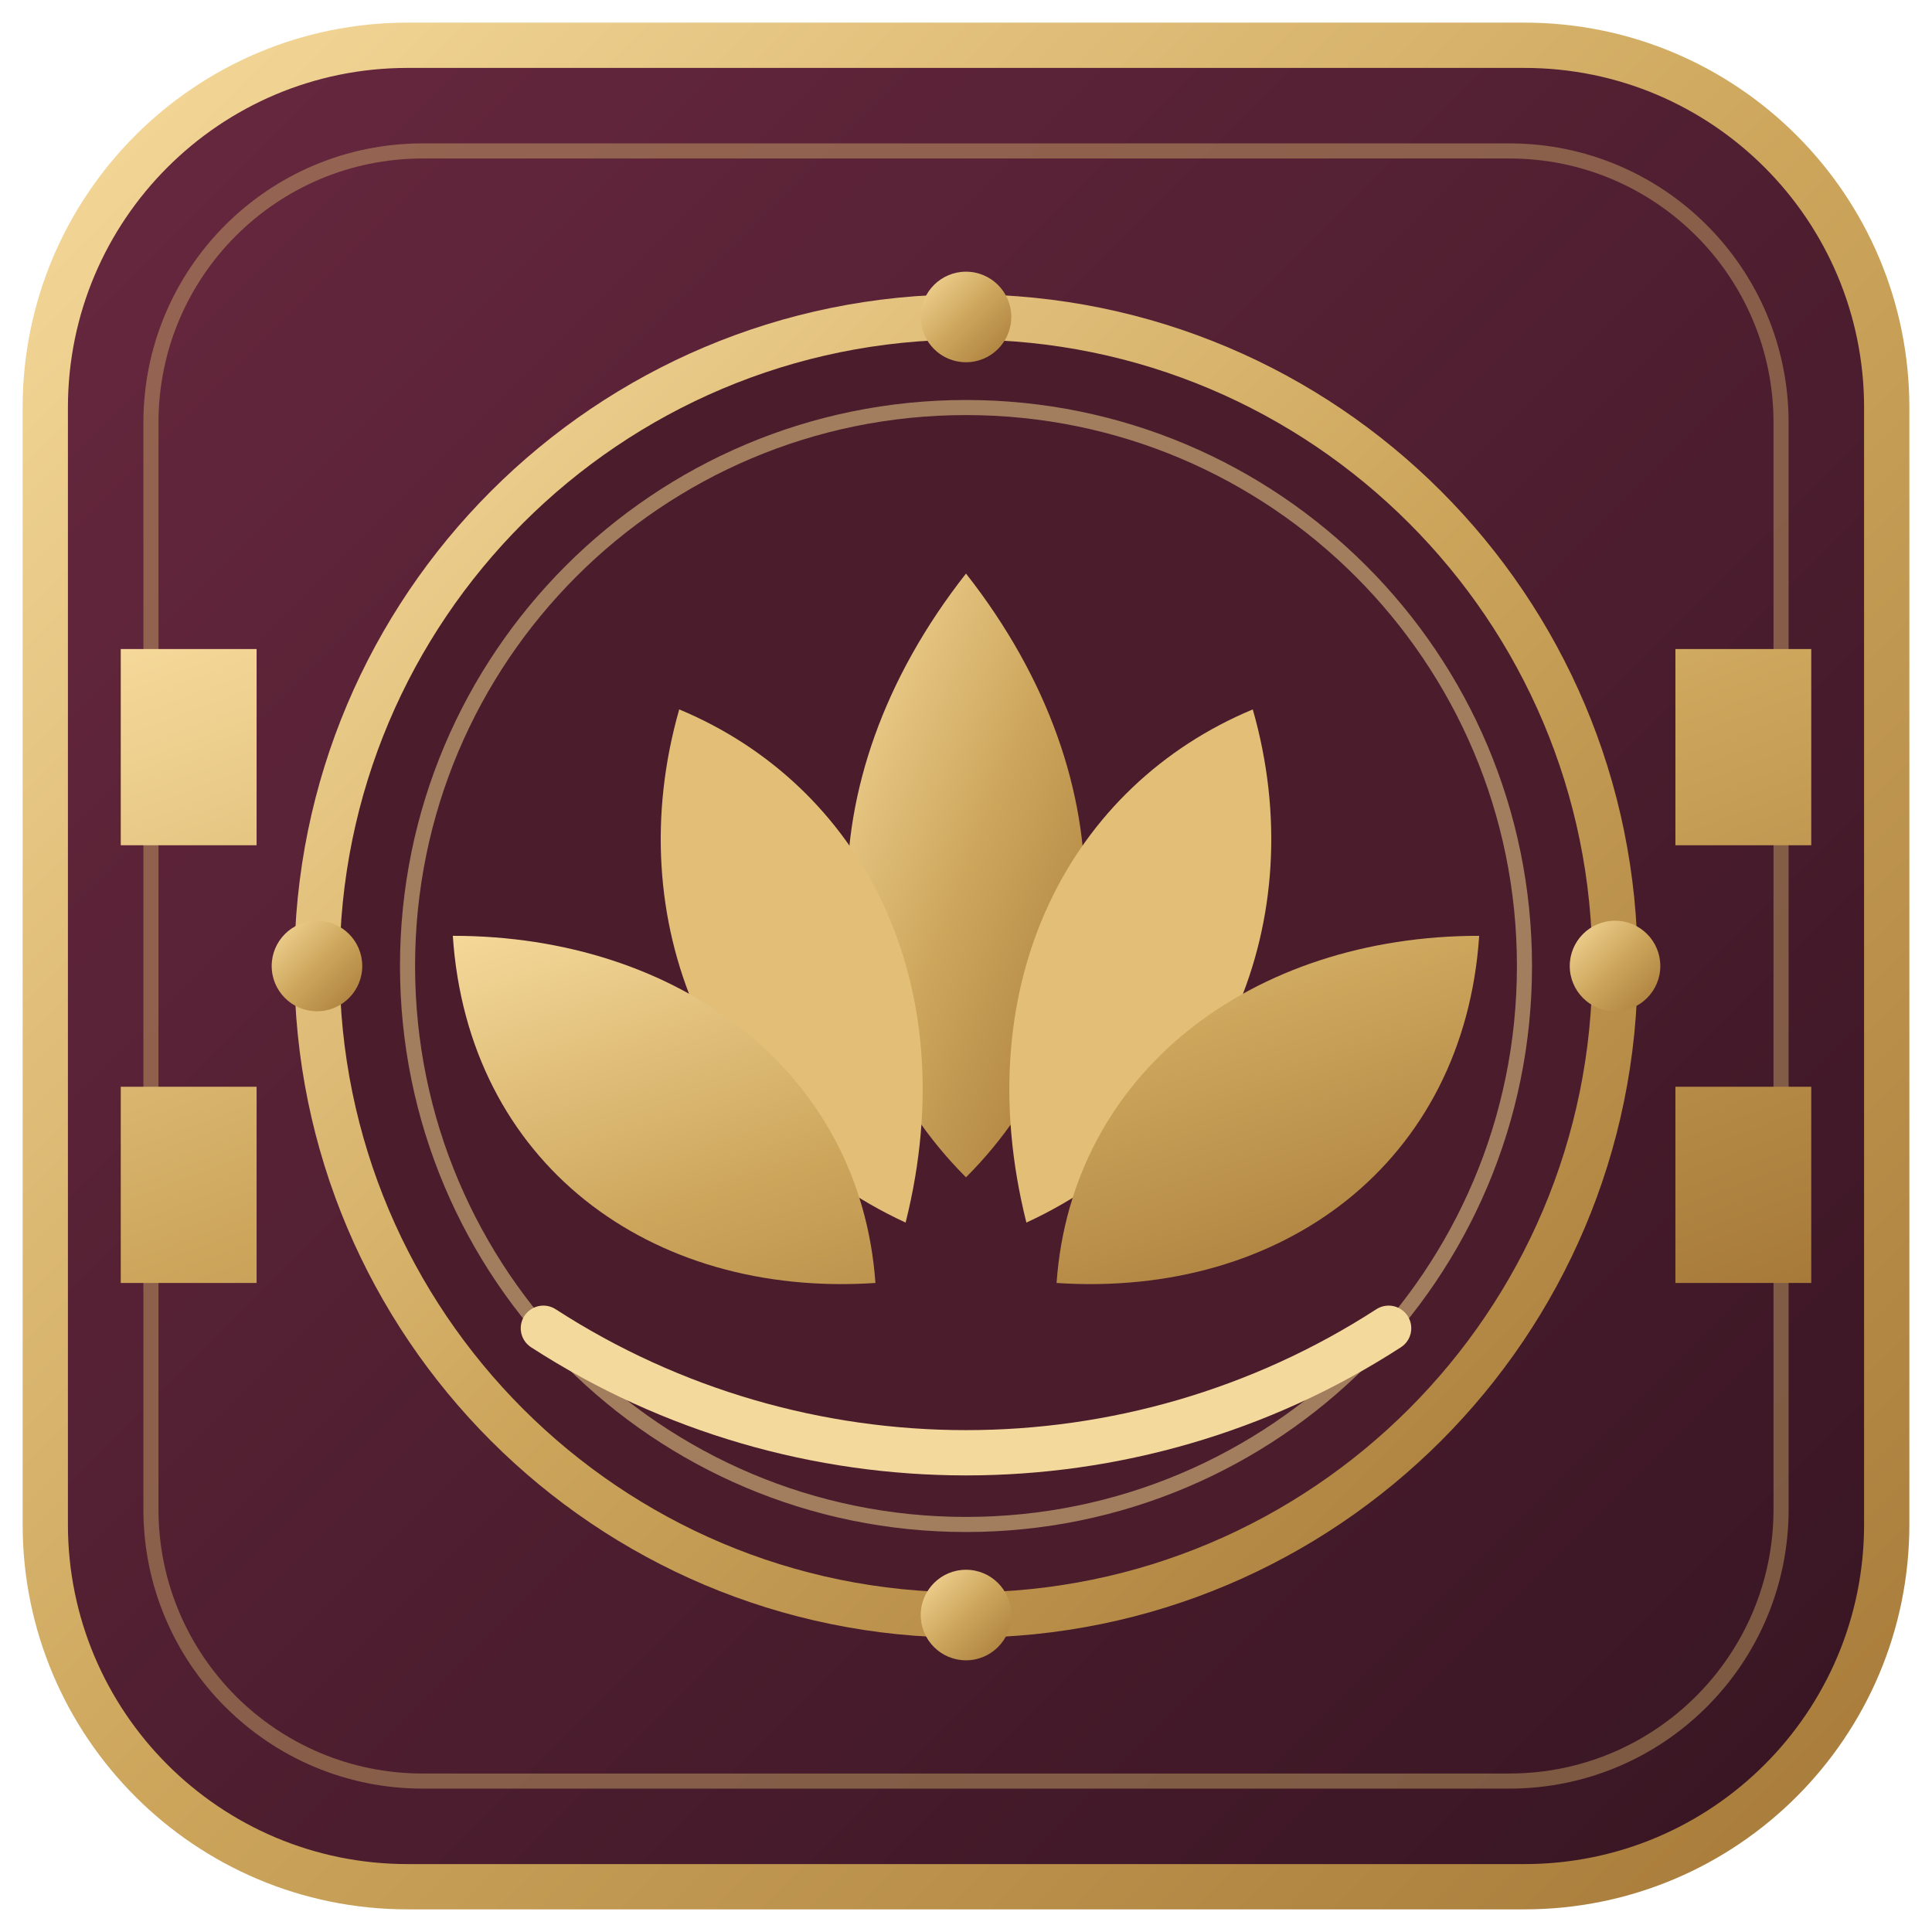
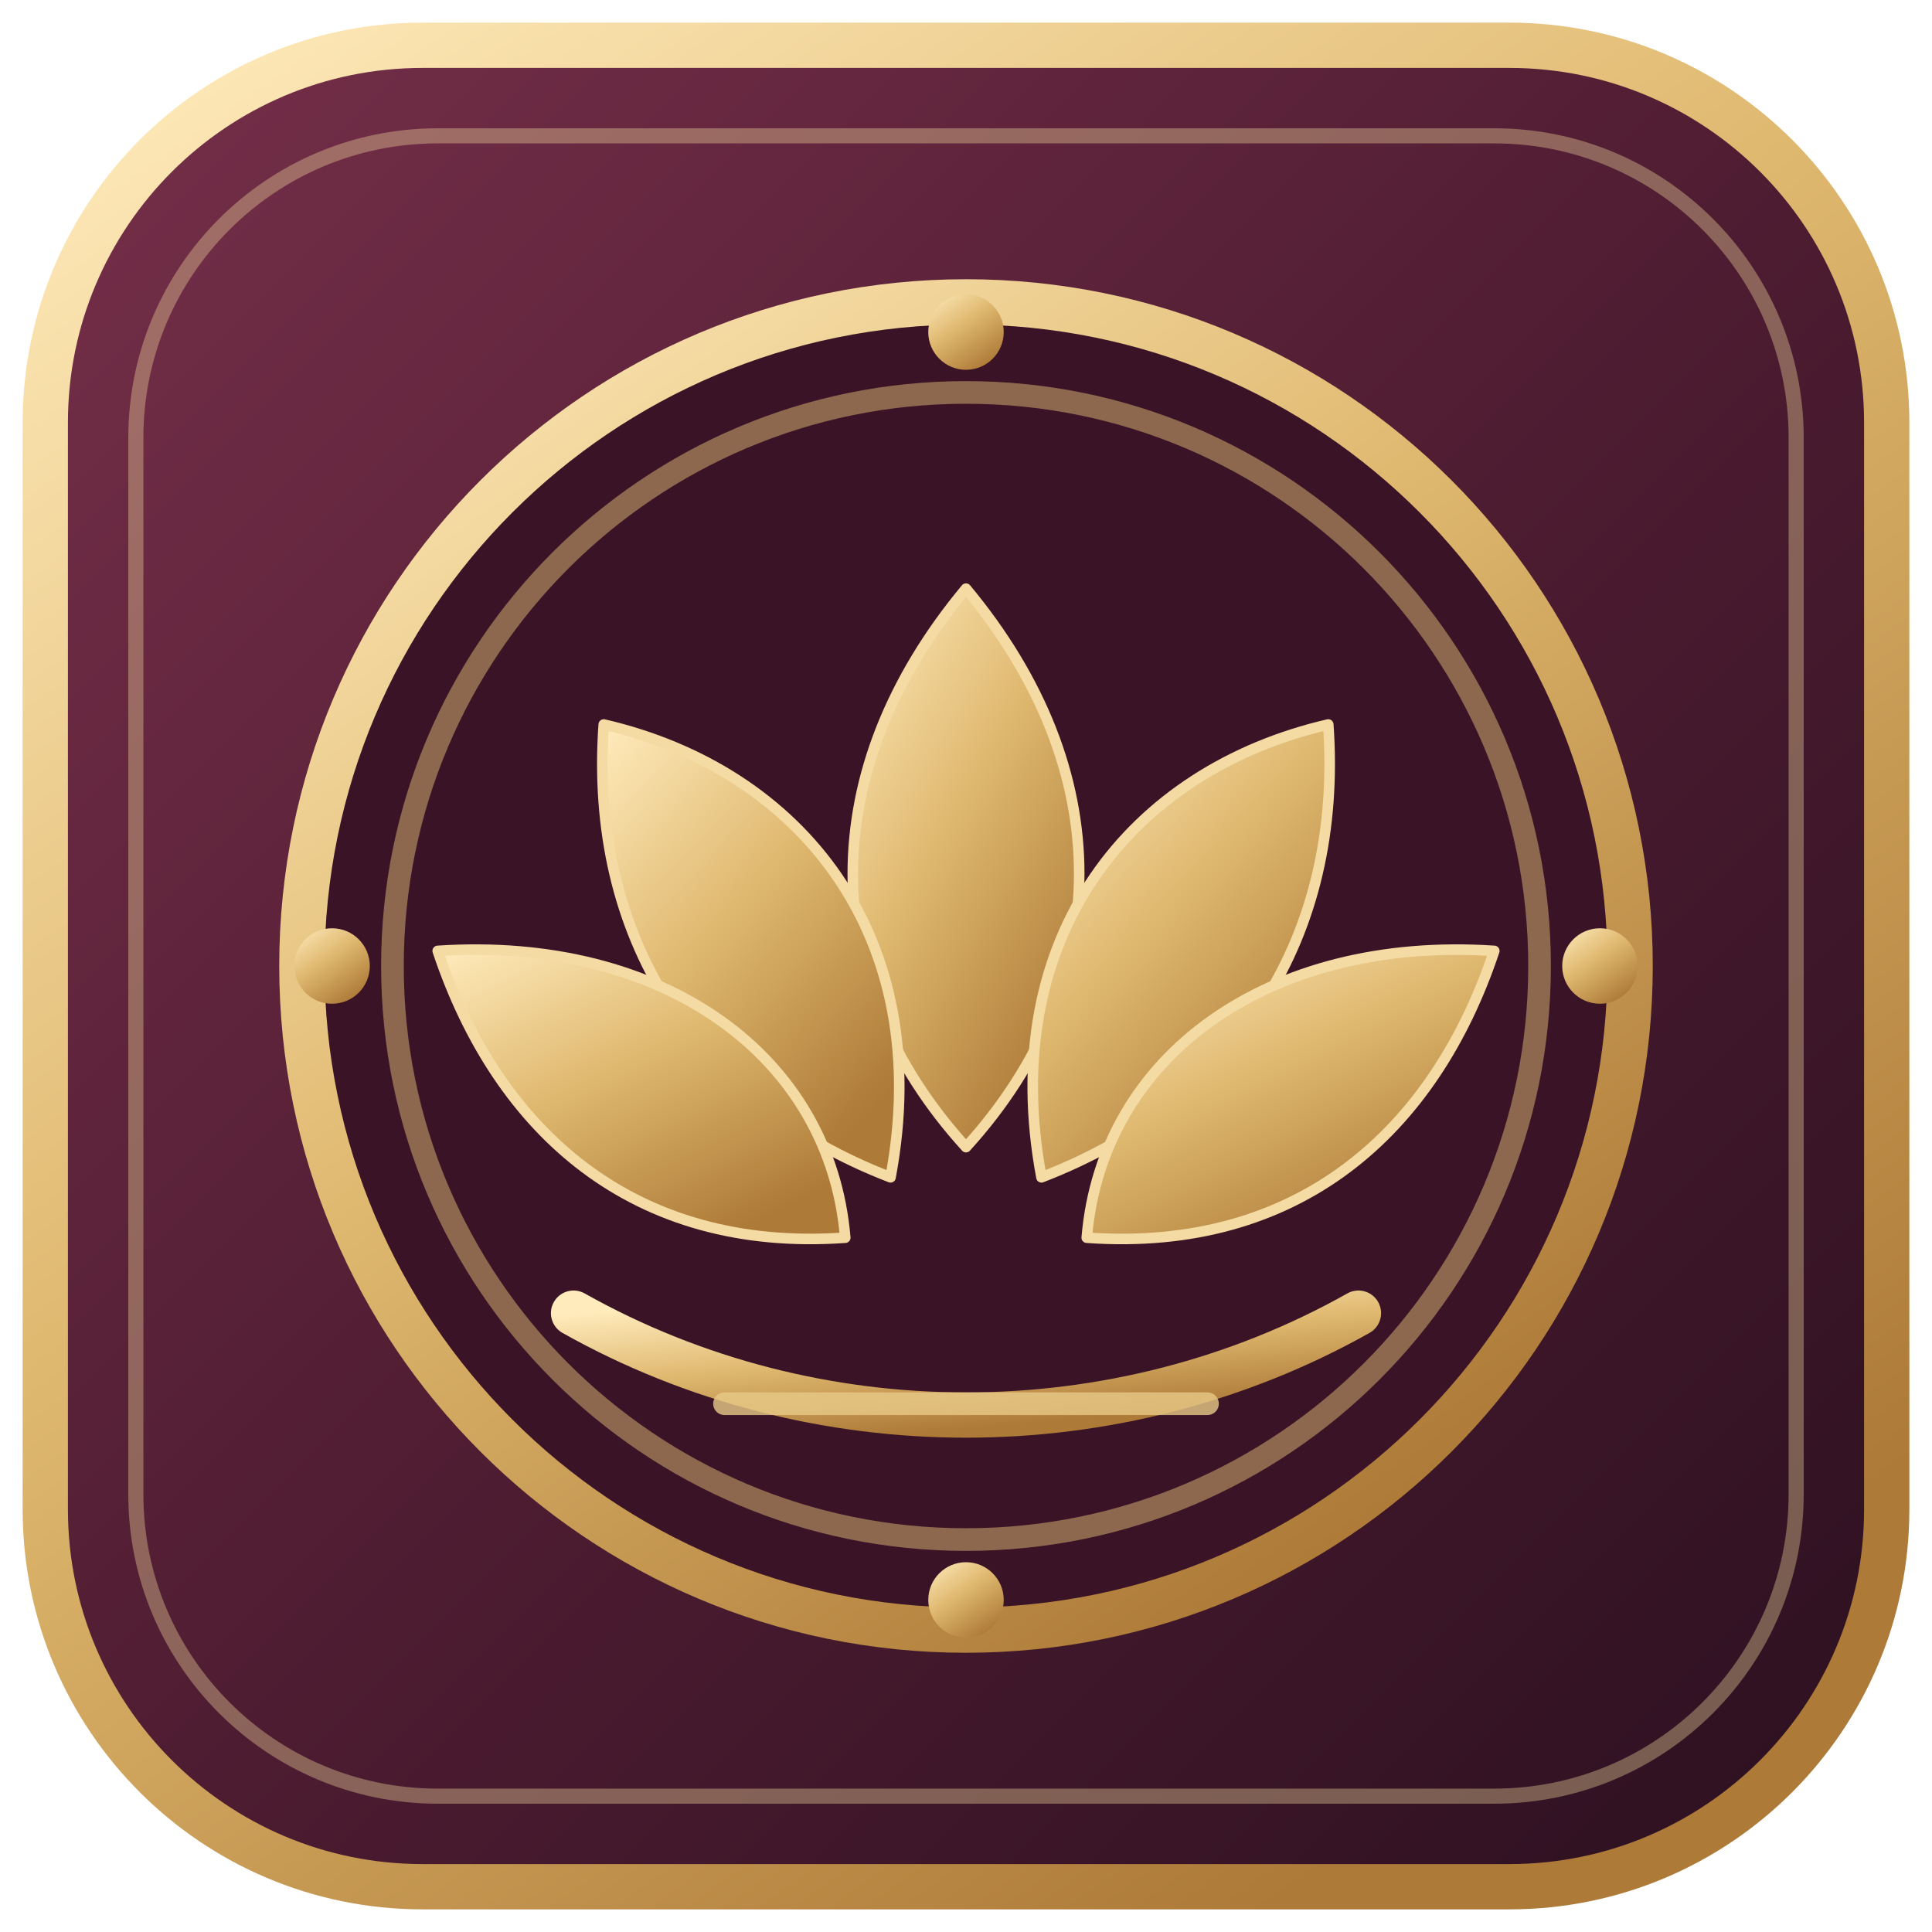
<svg xmlns="http://www.w3.org/2000/svg" viewBox="0 0 128 128" role="img" aria-labelledby="title desc">
  <defs>
-     <linearGradient id="gold" x1="0" y1="0" x2="1" y2="1">
-       <stop offset="0" stop-color="#F5D99A" />
-       <stop offset=".5" stop-color="#CDA65C" />
-       <stop offset="1" stop-color="#A77A39" />
+     <linearGradient id="gold" x1="0" y1="0" x2=".7" y2="1">
+       <stop stop-color="#ffebbc" />
+       <stop offset=".48" stop-color="#dfb86f" />
+       <stop offset="1" stop-color="#ad7a37" />
    </linearGradient>
    <linearGradient id="wine" x1="0" y1="0" x2="1" y2="1">
-       <stop offset="0" stop-color="#68283F" />
-       <stop offset="1" stop-color="#371522" />
+       <stop stop-color="#762f49" />
+       <stop offset=".55" stop-color="#4b1b30" />
+       <stop offset="1" stop-color="#2b1020" />
    </linearGradient>
  </defs>
-   <rect x="3" y="3" width="122" height="122" rx="24" fill="url(#wine)" stroke="url(#gold)" stroke-width="3" />
-   <rect x="10" y="10" width="108" height="108" rx="18" fill="none" stroke="#D9B76F" stroke-opacity=".42" />
-   <path d="M8 43h9v13H8m112-13h-9v13h9M8 72h9v13H8m112-13h-9v13h9" fill="url(#gold)" />
-   <circle cx="64" cy="64" r="43" fill="#4A1C2C" stroke="url(#gold)" stroke-width="3" />
-   <circle cx="64" cy="64" r="37" fill="none" stroke="#E6C987" stroke-opacity=".56" />
-   <circle cx="64" cy="21" r="3" fill="url(#gold)" />
-   <circle cx="107" cy="64" r="3" fill="url(#gold)" />
-   <circle cx="64" cy="107" r="3" fill="url(#gold)" />
-   <circle cx="21" cy="64" r="3" fill="url(#gold)" />
-   <path d="M64 78C54 68 53 52 64 38c11 14 10 30 0 40Z" fill="url(#gold)" />
-   <path d="M60 81C47 75 41 61 45 47c12 5 19 18 15 34ZM68 81c13-6 19-20 15-34-12 5-19 18-15 34Z" fill="#E2BE76" />
-   <path d="M58 85C43 86 31 77 30 62c15 0 27 9 28 23Zm12 0c15 1 27-8 28-23-15 0-27 9-28 23Z" fill="url(#gold)" />
-   <path d="M36 88c17 11 39 11 56 0" fill="none" stroke="#F4D99C" stroke-width="3" stroke-linecap="round" />
+   <rect x="3" y="3" width="122" height="122" rx="25" fill="url(#wine)" stroke="url(#gold)" stroke-width="3" />
+   <rect x="9" y="9" width="110" height="110" rx="20" fill="none" stroke="#f1d79d" stroke-opacity=".38" />
+   <circle cx="64" cy="64" r="44" fill="#3a1426" stroke="url(#gold)" stroke-width="3" />
+   <circle cx="64" cy="64" r="38" fill="none" stroke="#e0bd77" stroke-opacity=".5" stroke-width="1.5" />
+   <g fill="url(#gold)">
+     <circle cx="64" cy="22" r="2.5" />
+     <circle cx="106" cy="64" r="2.5" />
+     <circle cx="64" cy="106" r="2.5" />
+     <circle cx="22" cy="64" r="2.5" />
+   </g>
+   <g fill="url(#gold)" stroke="#f4dba4" stroke-width=".7" stroke-linejoin="round">
+     <path d="M64 76c-10-11-10-25 0-37 10 12 10 26 0 37Z" />
+     <path d="M59 78c-13-5-20-16-19-30 13 3 22 14 19 30Z" />
+     <path d="M69 78c13-5 20-16 19-30-13 3-22 14-19 30Z" />
+     <path d="M56 82C42 83 33 75 29 63c15-1 26 7 27 19Z" />
+     <path d="M72 82c14 1 23-7 27-19-15-1-26 7-27 19Z" />
+   </g>
+   <path d="M38 87c16 9 36 9 52 0" fill="none" stroke="url(#gold)" stroke-width="3" stroke-linecap="round" />
+   <path d="M48 93h32" stroke="#e8c987" stroke-opacity=".8" stroke-width="1.5" stroke-linecap="round" />
</svg>
